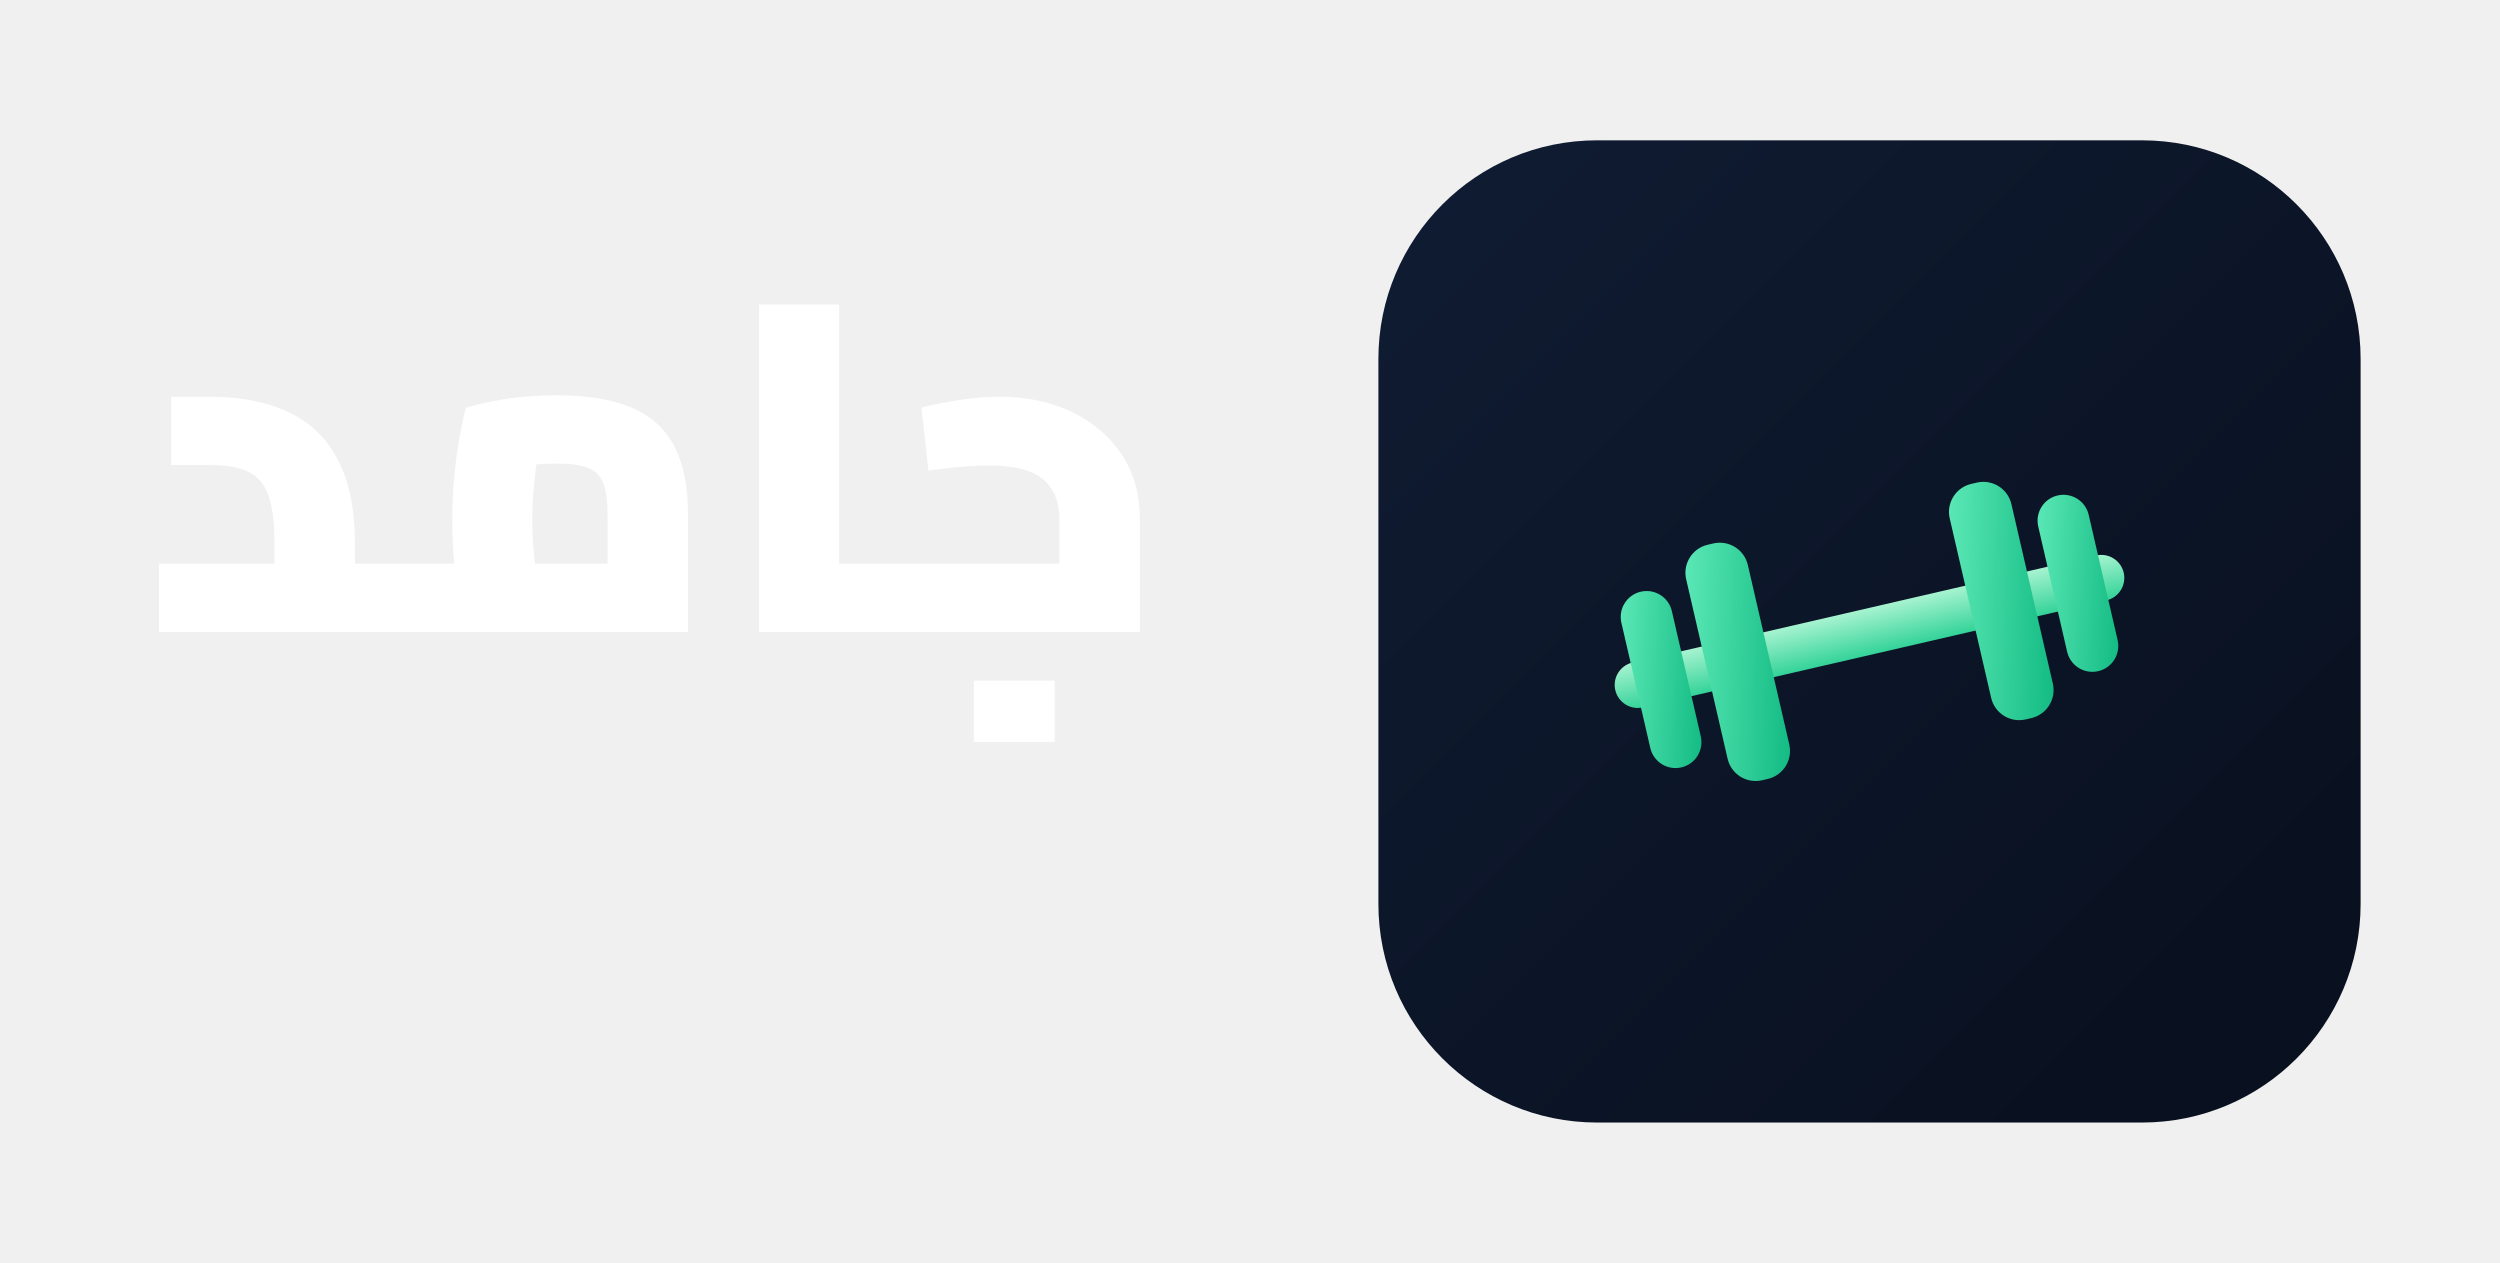
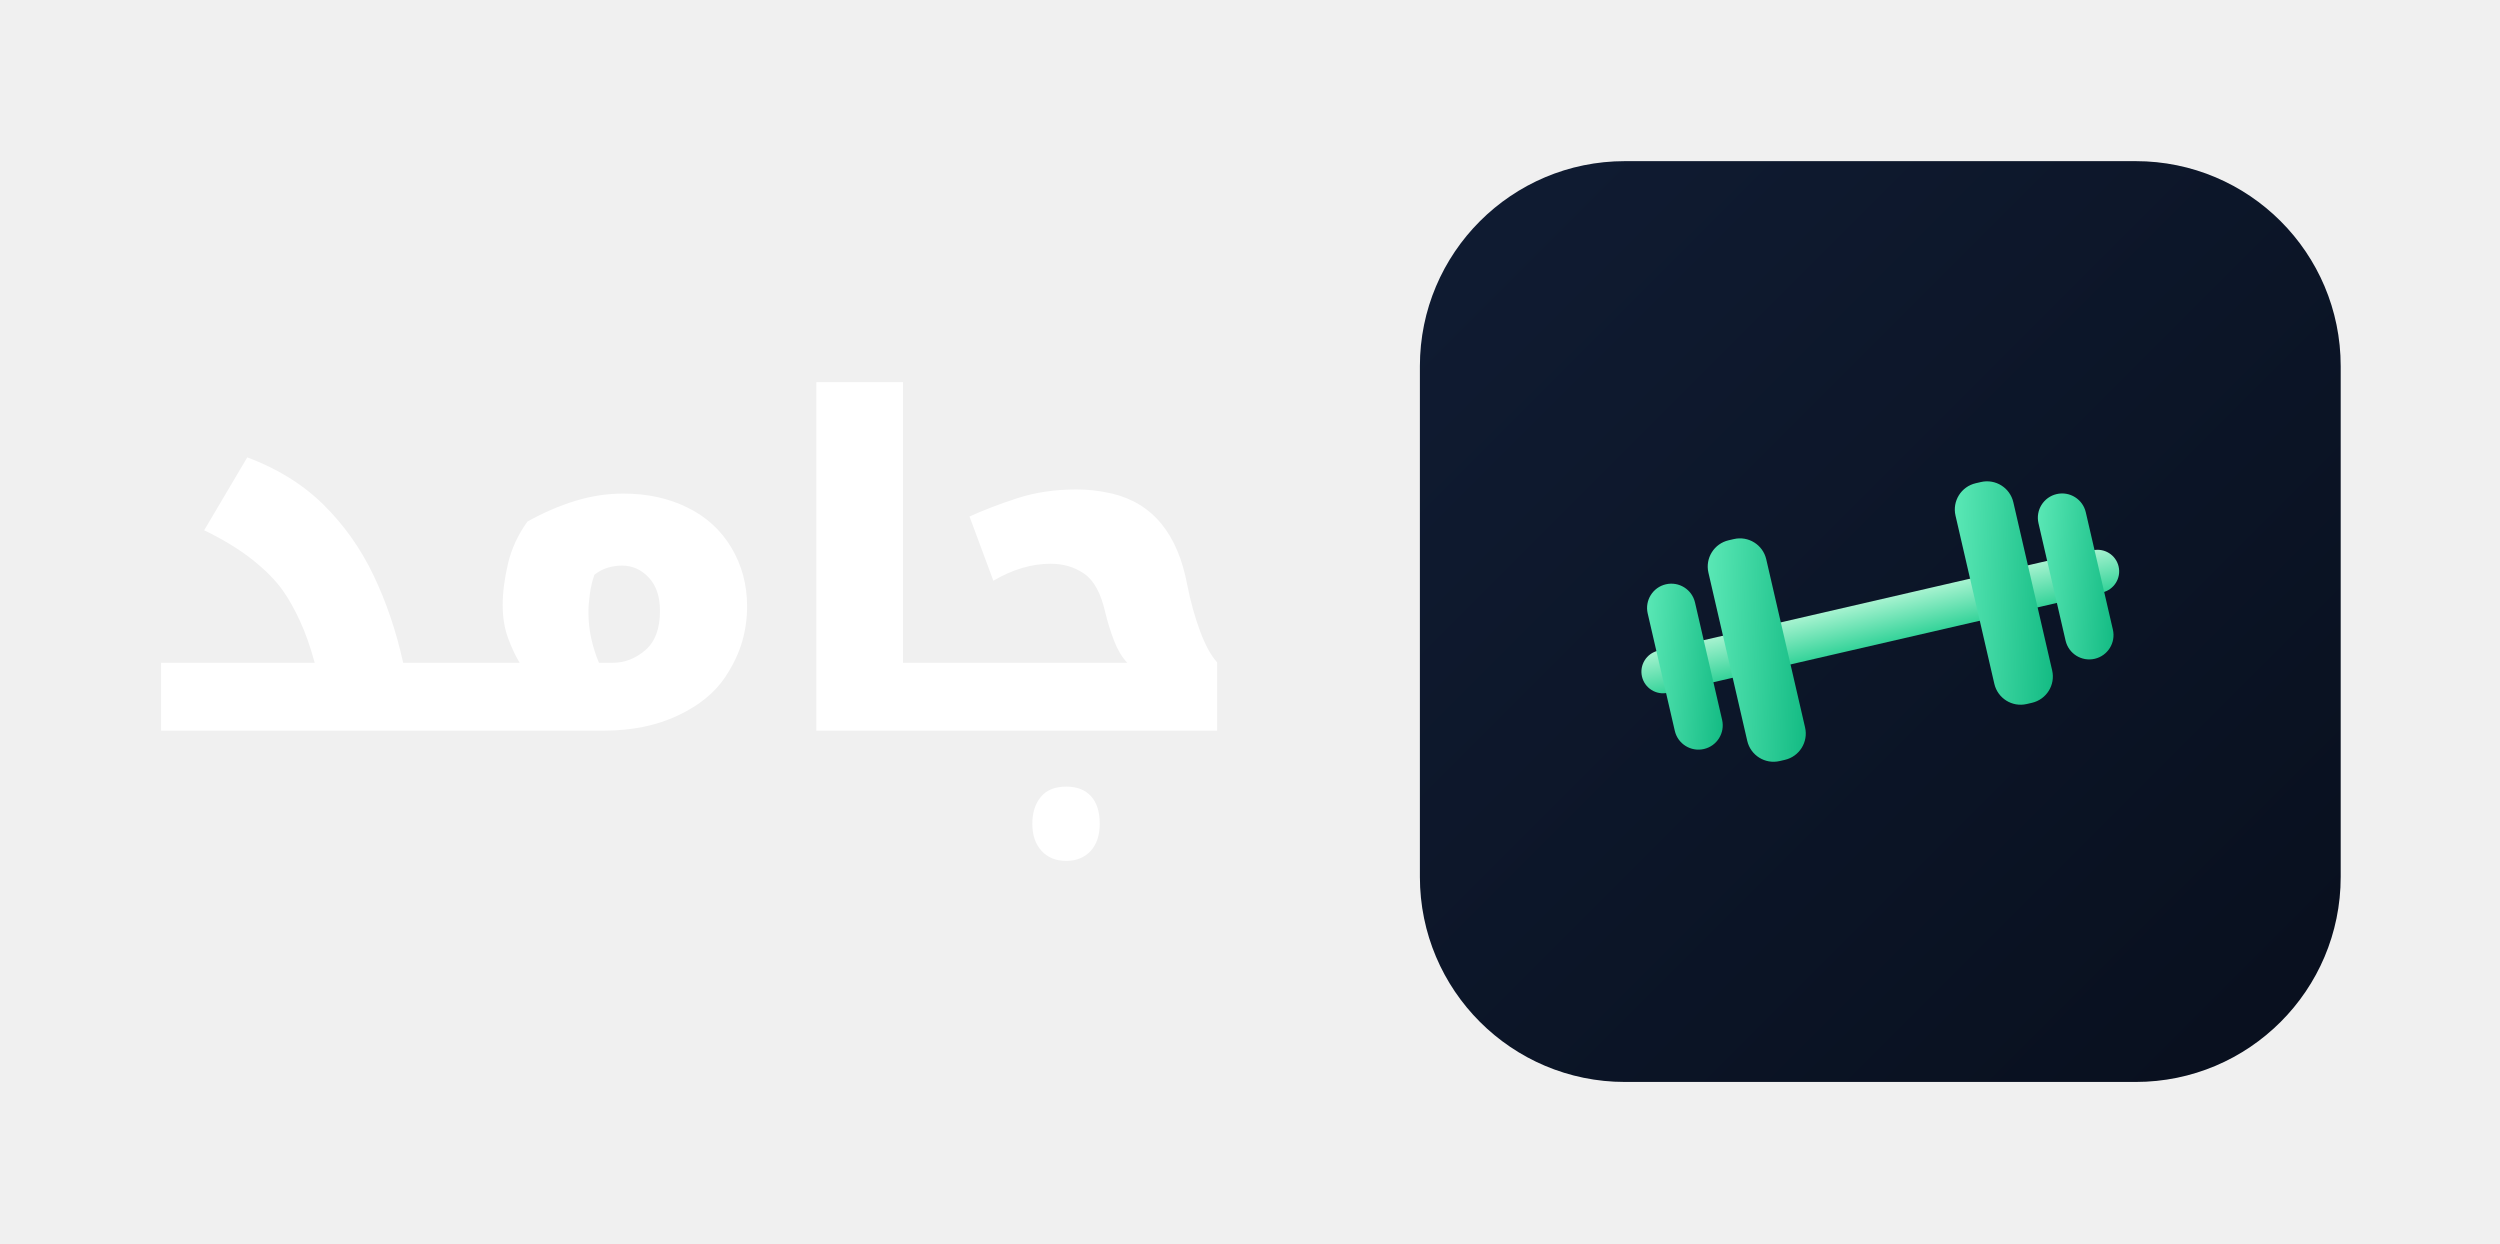
- <svg xmlns="http://www.w3.org/2000/svg" width="1069" height="540" viewBox="0 0 1069 540">
-   <g transform="translate(589.4,60) scale(0.4101562)">
+ <svg xmlns="http://www.w3.org/2000/svg" width="1086" height="540" viewBox="0 0 1086 540">
+   <g transform="translate(616.8,70.0) scale(0.390625)">
    <defs>
      <linearGradient id="bg" x1="0" y1="0" x2="1" y2="1">
        <stop offset="0" stop-color="#101C33" />
        <stop offset="1" stop-color="#080F1D" />
      </linearGradient>
      <linearGradient id="gg" x1="0" y1="0" x2="1" y2="1">
        <stop offset="0" stop-color="#5EEAB8" />
        <stop offset="1" stop-color="#10B981" />
      </linearGradient>
      <linearGradient id="bar" x1="0" y1="0" x2="0" y2="1">
        <stop offset="0" stop-color="#A7F3D0" />
        <stop offset="1" stop-color="#34D399" />
      </linearGradient>
    </defs>
    <rect width="1024" height="1024" rx="228" fill="url(#bg)" />
    <g transform="rotate(-13 512 512)">
      <rect x="240" y="488" width="544" height="48" rx="24" fill="url(#bar)" />
      <rect x="262" y="418" width="54" height="188" rx="27" fill="url(#gg)" />
      <rect x="338" y="386" width="66" height="252" rx="30" fill="url(#gg)" />
      <rect x="620" y="386" width="66" height="252" rx="30" fill="url(#gg)" />
      <rect x="708" y="418" width="54" height="188" rx="27" fill="url(#gg)" />
    </g>
  </g>
-   <path d="M91.8 0.0V-29.2H112.6V0.0ZM8.0 0.0V-29.2H79.2L57.4 -10.6V-37.4Q57.4 -51.0 54.8 -58.3Q52.2 -65.6 46.2 -68.5Q40.2 -71.4 29.4 -71.4H13.2V-100.6H29.4Q49.6 -100.6 63.6 -93.9Q77.6 -87.2 84.7 -73.2Q91.8 -59.2 91.8 -37.4V0.0ZM112.6 0.0V-29.2Q113.6 -29.2 114.3 -28.2Q115.0 -27.2 115.5 -25.3Q116.0 -23.4 116.3 -20.7Q116.6 -18.0 116.6 -14.6Q116.6 -11.2 116.3 -8.5Q116.0 -5.8 115.5 -3.9Q115.0 -2.0 114.3 -1.0Q113.6 0.0 112.6 0.0Z M112.4 0.0V-29.2H212.4L199.8 -17.4V-50.0Q199.8 -58.8 198.0 -63.5Q196.2 -68.2 191.6 -70.1Q187.0 -72.0 178.4 -72.0Q170.4 -72.0 162.8 -71.0Q155.2 -70.0 150.8 -68.2L172.4 -88.0Q171.2 -83.6 170.1 -76.8Q169.0 -70.0 168.3 -62.4Q167.6 -54.8 167.6 -47.8Q167.6 -41.8 168.2 -34.6Q168.8 -27.4 169.7 -21.8Q170.6 -16.2 171.0 -14.2L138.4 -5.2Q137.4 -8.2 136.2 -14.6Q135.0 -21.0 134.2 -29.6Q133.4 -38.2 133.4 -47.8Q133.4 -57.8 134.3 -67.1Q135.2 -76.4 136.6 -83.9Q138.0 -91.4 139.2 -95.8Q144.2 -97.6 154.8 -99.4Q165.4 -101.2 178.4 -101.2Q197.2 -101.2 209.5 -96.2Q221.8 -91.2 228.0 -80.0Q234.2 -68.8 234.2 -49.6V0.0ZM112.6 0.0Q111.6 0.0 110.8 -1.0Q110 -2.0 109.6 -3.9Q109.2 -5.8 108.9 -8.5Q108.6 -11.2 108.6 -14.6Q108.6 -19.2 109.0 -22.4Q109.4 -25.6 110.3 -27.4Q111.2 -29.2 112.6 -29.2Z M298.8 0.0V-29.2H320.6V0.0ZM264.6 0.0V-140.0H298.8V0.0ZM320.6 0.0V-29.2Q321.6 -29.2 322.4 -28.2Q323.2 -27.2 323.6 -25.3Q324.0 -23.4 324.3 -20.7Q324.6 -18.0 324.6 -14.6Q324.6 -11.2 324.3 -8.5Q324.0 -5.8 323.6 -3.9Q323.2 -2.0 322.4 -1.0Q321.6 0.0 320.6 0.0Z M320.6 0.0V-29.2H405.0L393.0 -20.0V-48.2Q393.0 -59.4 386.0 -65.3Q379.0 -71.2 363.0 -71.2Q359.0 -71.2 352.2 -70.7Q345.4 -70.2 337.0 -69.0L334.0 -96.0Q342.6 -98.0 350.9 -99.3Q359.2 -100.6 367.4 -100.6Q384.6 -100.6 398.1 -94.2Q411.6 -87.8 419.5 -76.1Q427.4 -64.4 427.4 -48.2V0.0ZM320.6 0.0Q319.6 0.0 318.8 -1.0Q318.0 -2.0 317.6 -3.9Q317.2 -5.8 316.9 -8.5Q316.6 -11.2 316.6 -14.6Q316.6 -19.2 317.0 -22.4Q317.4 -25.6 318.3 -27.4Q319.2 -29.2 320.6 -29.2ZM356.4 47V20.8H391V47Z" fill="#FFFFFF" transform="translate(60,270.232)" />
+   <path d="M45.0 -148.0H380.0Q366.0 -200.0 348.0 -239.0Q330.0 -278.0 311.0 -305.0Q287.0 -339.0 244.0 -373.0Q201.0 -407.0 139.0 -437.0L233.0 -596.0Q332.0 -559.0 399.0 -493.0Q466.0 -427.0 508.0 -339.5Q550.0 -252.0 573.0 -148.0H717.0Q722.0 -148.0 722.0 -144.0V-5.0Q722.0 0.0 717.0 0.0H45.0Z M707.0 0.0Q702.0 0.0 702.0 -5.0V-144.0Q702.0 -148.0 707.0 -148.0H827.0Q813.0 -171.0 801.5 -202.5Q790.0 -234.0 790.0 -274.0Q790.0 -315.0 801.5 -364.0Q813.0 -413.0 844.0 -456.0Q896.0 -485.0 948.0 -501.0Q1000.0 -517.0 1053.0 -517.0Q1131.0 -517.0 1192.0 -487.0Q1254.0 -457.0 1288.5 -399.5Q1323.0 -342.0 1323.0 -271.0Q1323.0 -231.0 1312.0 -193.5Q1301.0 -156.0 1276.0 -118.0Q1242.0 -66.0 1172.0 -33.0Q1102.0 0.0 1010.0 0.0ZM977.0 -258.0Q977.0 -228.0 983.5 -199.5Q990.0 -171.0 1000.0 -148.0H1030.0Q1069.0 -148.0 1101.0 -175.5Q1133.0 -203.0 1133.0 -261.0Q1133.0 -308.0 1108.5 -334.0Q1084.0 -360.0 1050.0 -360.0Q1035.0 -360.0 1019.5 -355.5Q1004.0 -351.0 990.0 -340.0Q983.0 -320.0 980.0 -297.5Q977.0 -275.0 977.0 -258.0Z M1783.0 -148.0Q1788.0 -148.0 1788.0 -144.0V-5.0Q1788.0 0.0 1783.0 0.0H1474.0V-760.0H1663.0V-148.0Z M1773.0 0.0Q1768.0 0.0 1768.0 -5.0V-144.0Q1768.0 -148.0 1773.0 -148.0H2152.0Q2135.0 -166.0 2123.5 -195.5Q2112.0 -225.0 2104.0 -258.0Q2090.0 -320.0 2058.5 -342.0Q2027.0 -364.0 1985.0 -364.0Q1923.0 -364.0 1860.0 -327.0L1808.0 -467.0Q1854.0 -488.0 1912.5 -507.0Q1971.0 -526.0 2041.0 -526.0Q2060.0 -526.0 2078.5 -524.0Q2097.0 -522.0 2119.0 -517.0Q2252.0 -485.0 2283.0 -317.0Q2294.0 -262.0 2311.0 -216.5Q2328.0 -171.0 2348.0 -149.0V0.0ZM2019.0 284.0Q1985.0 284.0 1965.0 262.0Q1945.0 240.0 1945.0 203.0Q1945.0 167.0 1963.5 144.5Q1982.0 122.0 2019.0 122.0Q2054.0 122.0 2073.0 143.0Q2092.0 164.0 2092.0 203.0Q2092.0 241.0 2072.0 262.5Q2052.0 284.0 2019.0 284.0Z" fill="#FFFFFF" transform="translate(61.0,317.4) scale(0.1992)" />
</svg>
